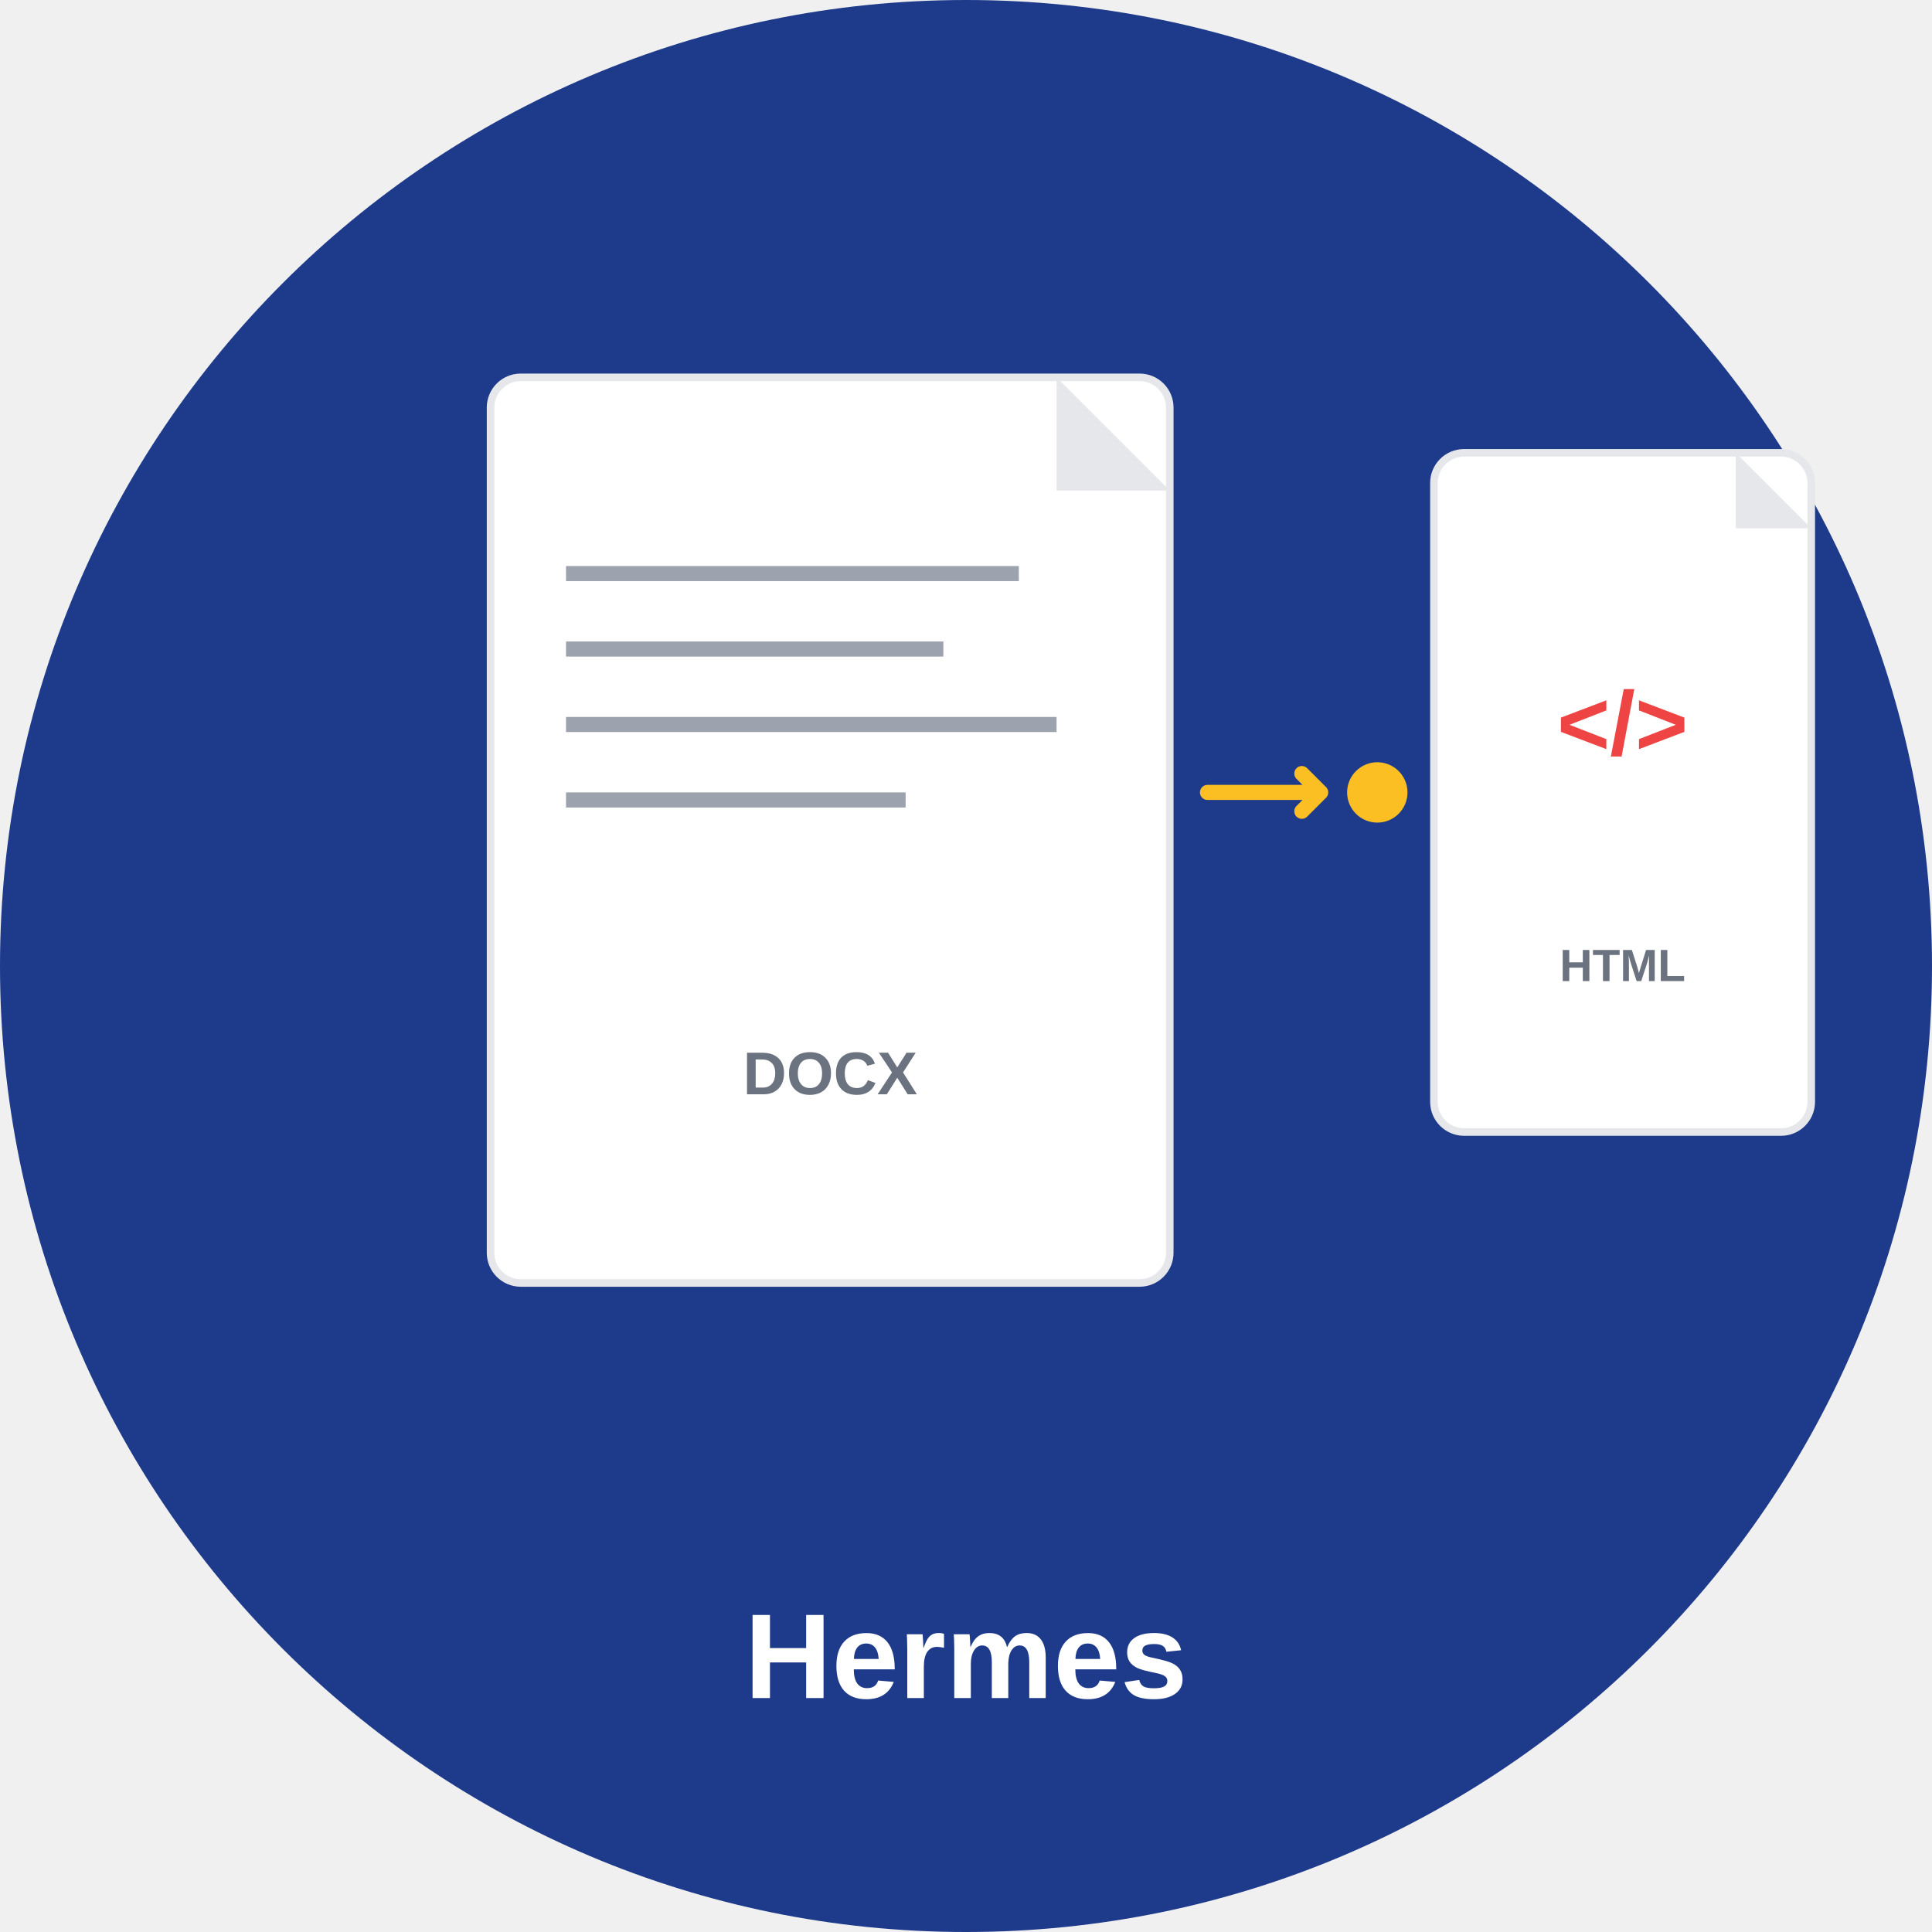
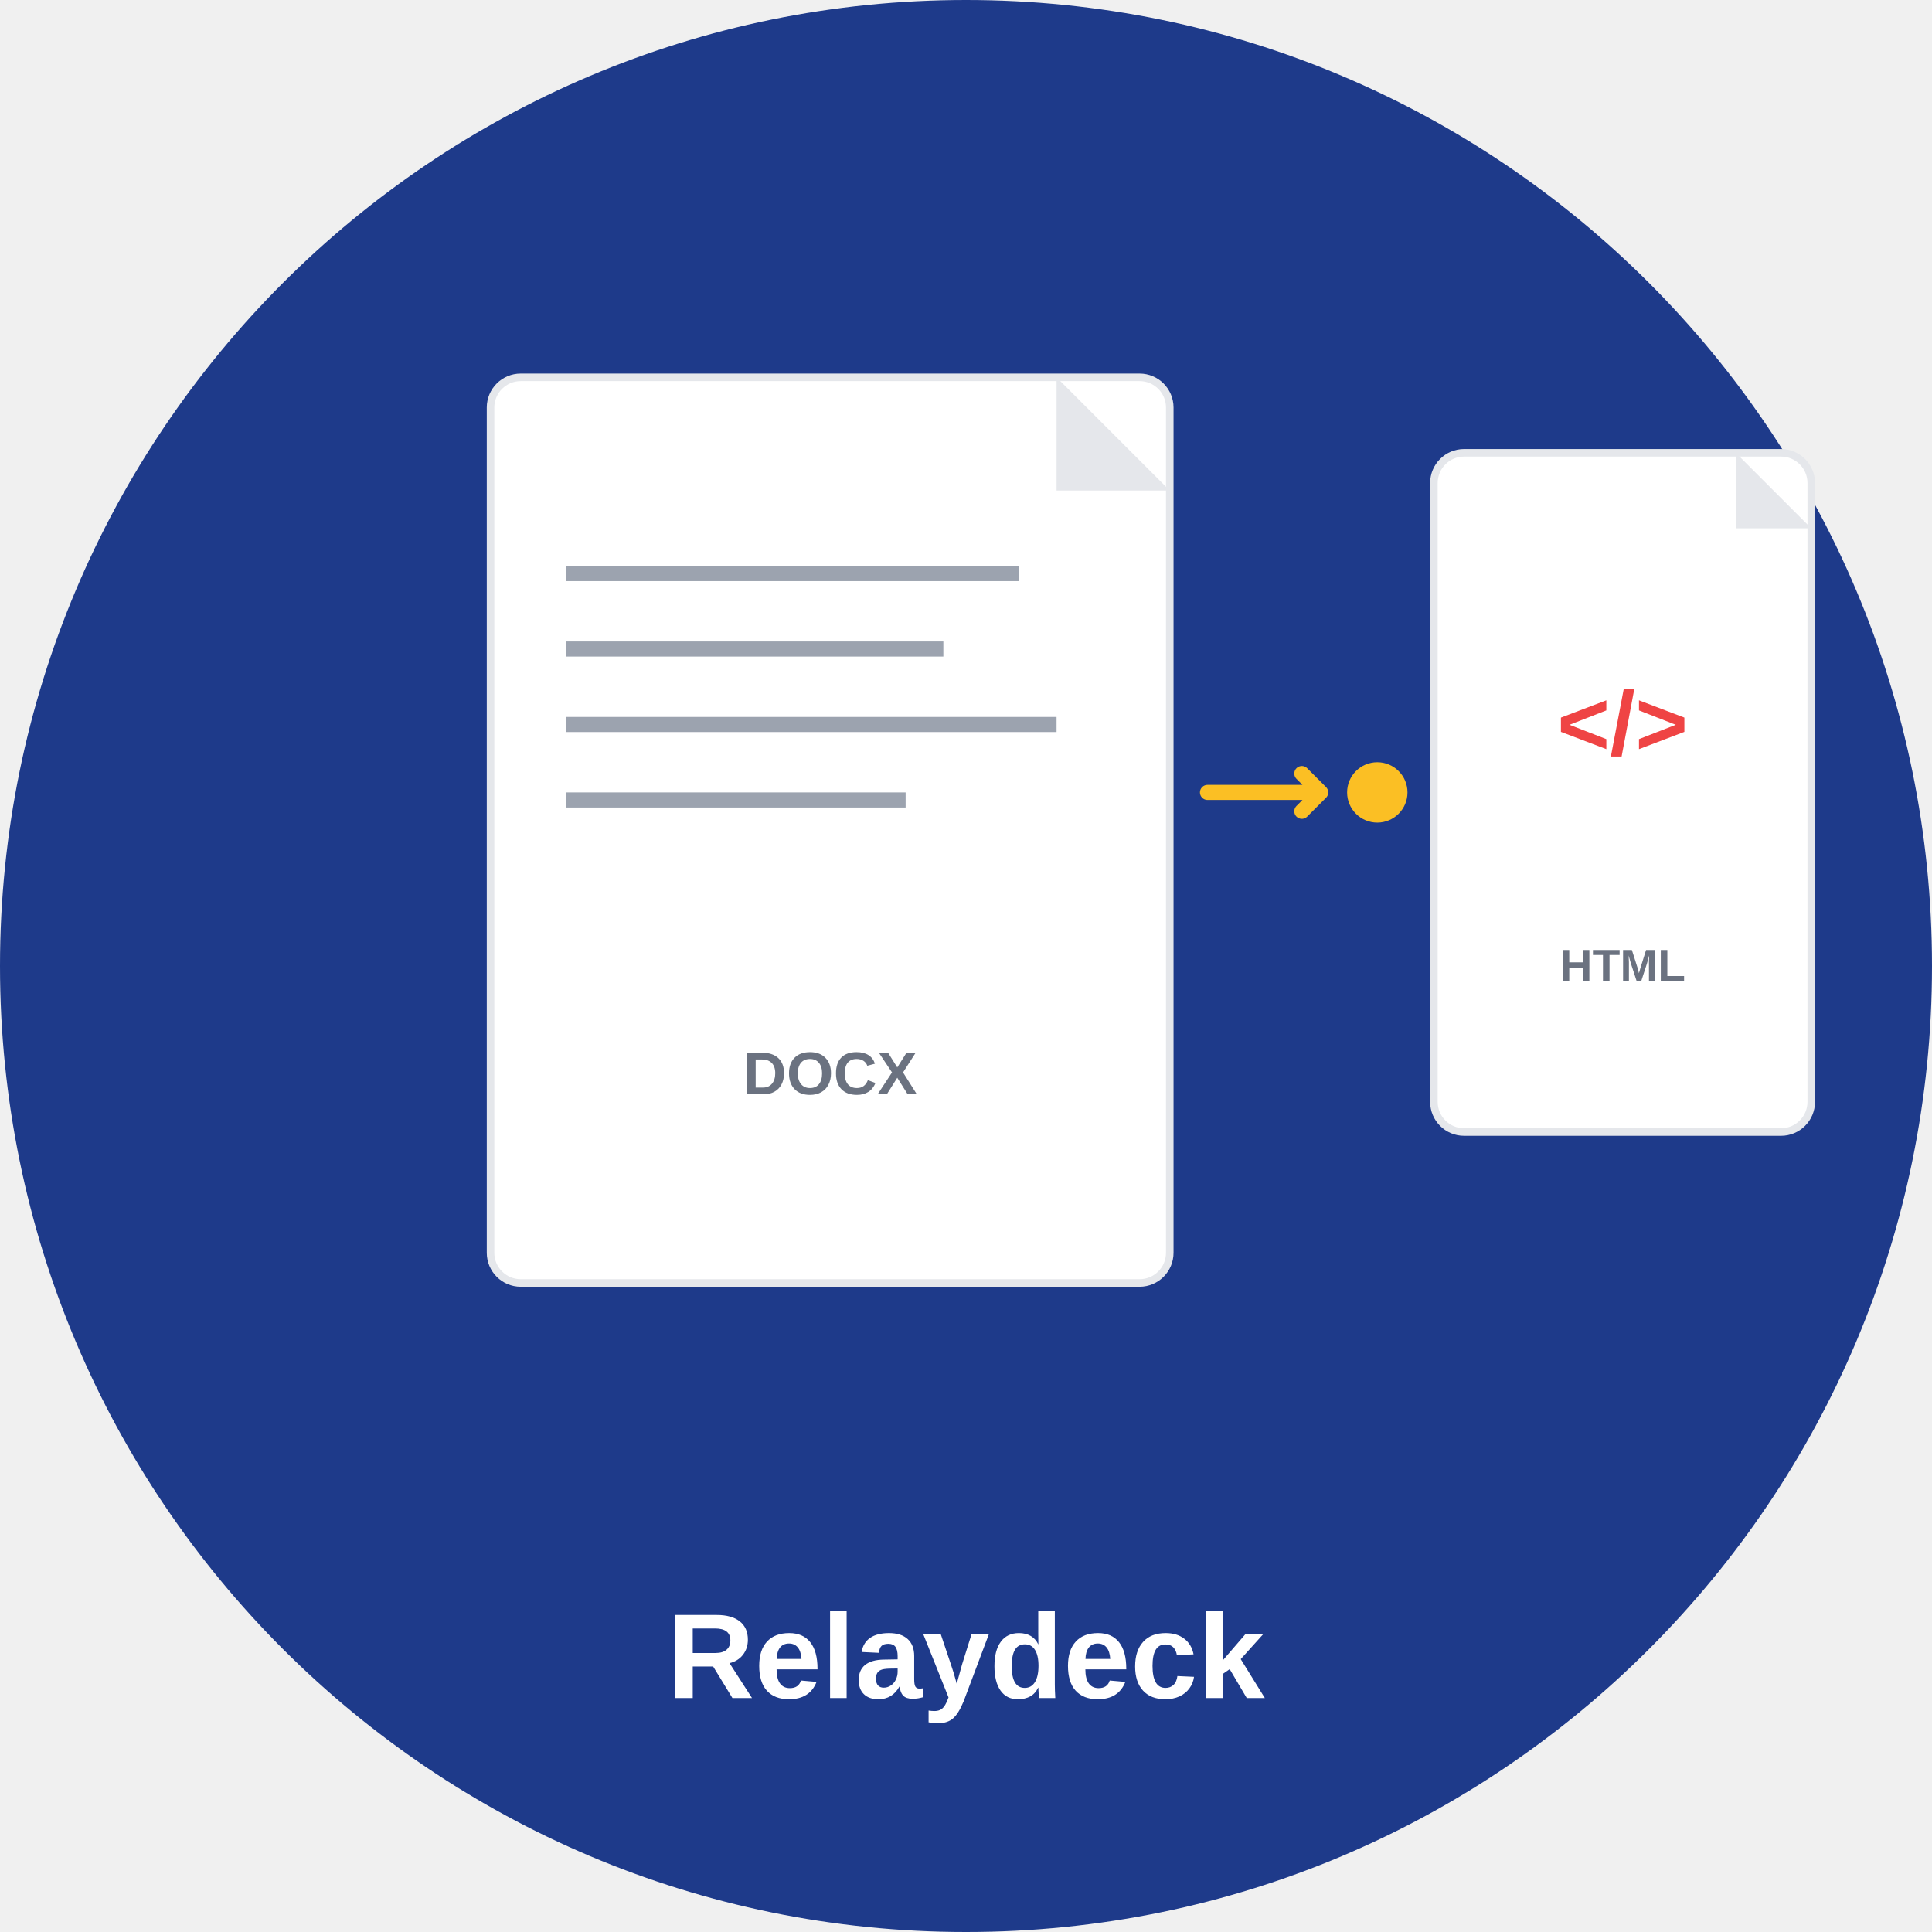
<svg xmlns="http://www.w3.org/2000/svg" width="512" height="512" viewBox="0 0 512 512">
  <circle cx="256" cy="256" r="256" fill="#1e3a8a" />
  <g transform="translate(130, 100)">
    <rect x="0" y="0" width="180" height="240" rx="8" fill="#ffffff" stroke="#e5e7eb" stroke-width="2" />
    <path d="M150 0 L180 30 L150 30 Z" fill="#e5e7eb" />
    <rect x="20" y="50" width="120" height="4" fill="#9ca3af" />
    <rect x="20" y="70" width="100" height="4" fill="#9ca3af" />
    <rect x="20" y="90" width="130" height="4" fill="#9ca3af" />
    <rect x="20" y="110" width="90" height="4" fill="#9ca3af" />
    <text x="90" y="190" font-family="Arial, sans-serif" font-size="16" font-weight="bold" text-anchor="middle" fill="#6b7280">DOCX</text>
  </g>
  <g transform="translate(320, 200)">
    <path d="M0 10 L30 10 L25 5 M30 10 L25 15" stroke="#fbbf24" stroke-width="4" fill="none" stroke-linecap="round" stroke-linejoin="round" />
    <circle cx="45" cy="10" r="8" fill="#fbbf24" />
  </g>
  <g transform="translate(380, 120)">
    <rect x="0" y="0" width="100" height="180" rx="8" fill="#ffffff" stroke="#e5e7eb" stroke-width="2" />
    <path d="M80 0 L100 20 L80 20 Z" fill="#e5e7eb" />
    <text x="50" y="80" font-family="Arial, sans-serif" font-size="24" font-weight="bold" text-anchor="middle" fill="#ef4444">&lt;/&gt;</text>
    <text x="50" y="140" font-family="Arial, sans-serif" font-size="12" font-weight="bold" text-anchor="middle" fill="#6b7280">HTML</text>
  </g>
-   <text x="256" y="450" font-family="Arial, sans-serif" font-size="32" font-weight="bold" text-anchor="middle" fill="#ffffff">Hermes</text>
+   <text x="256" y="450" font-family="Arial, sans-serif" font-size="32" font-weight="bold" text-anchor="middle" fill="#ffffff">Relaydeck</text>
</svg>
